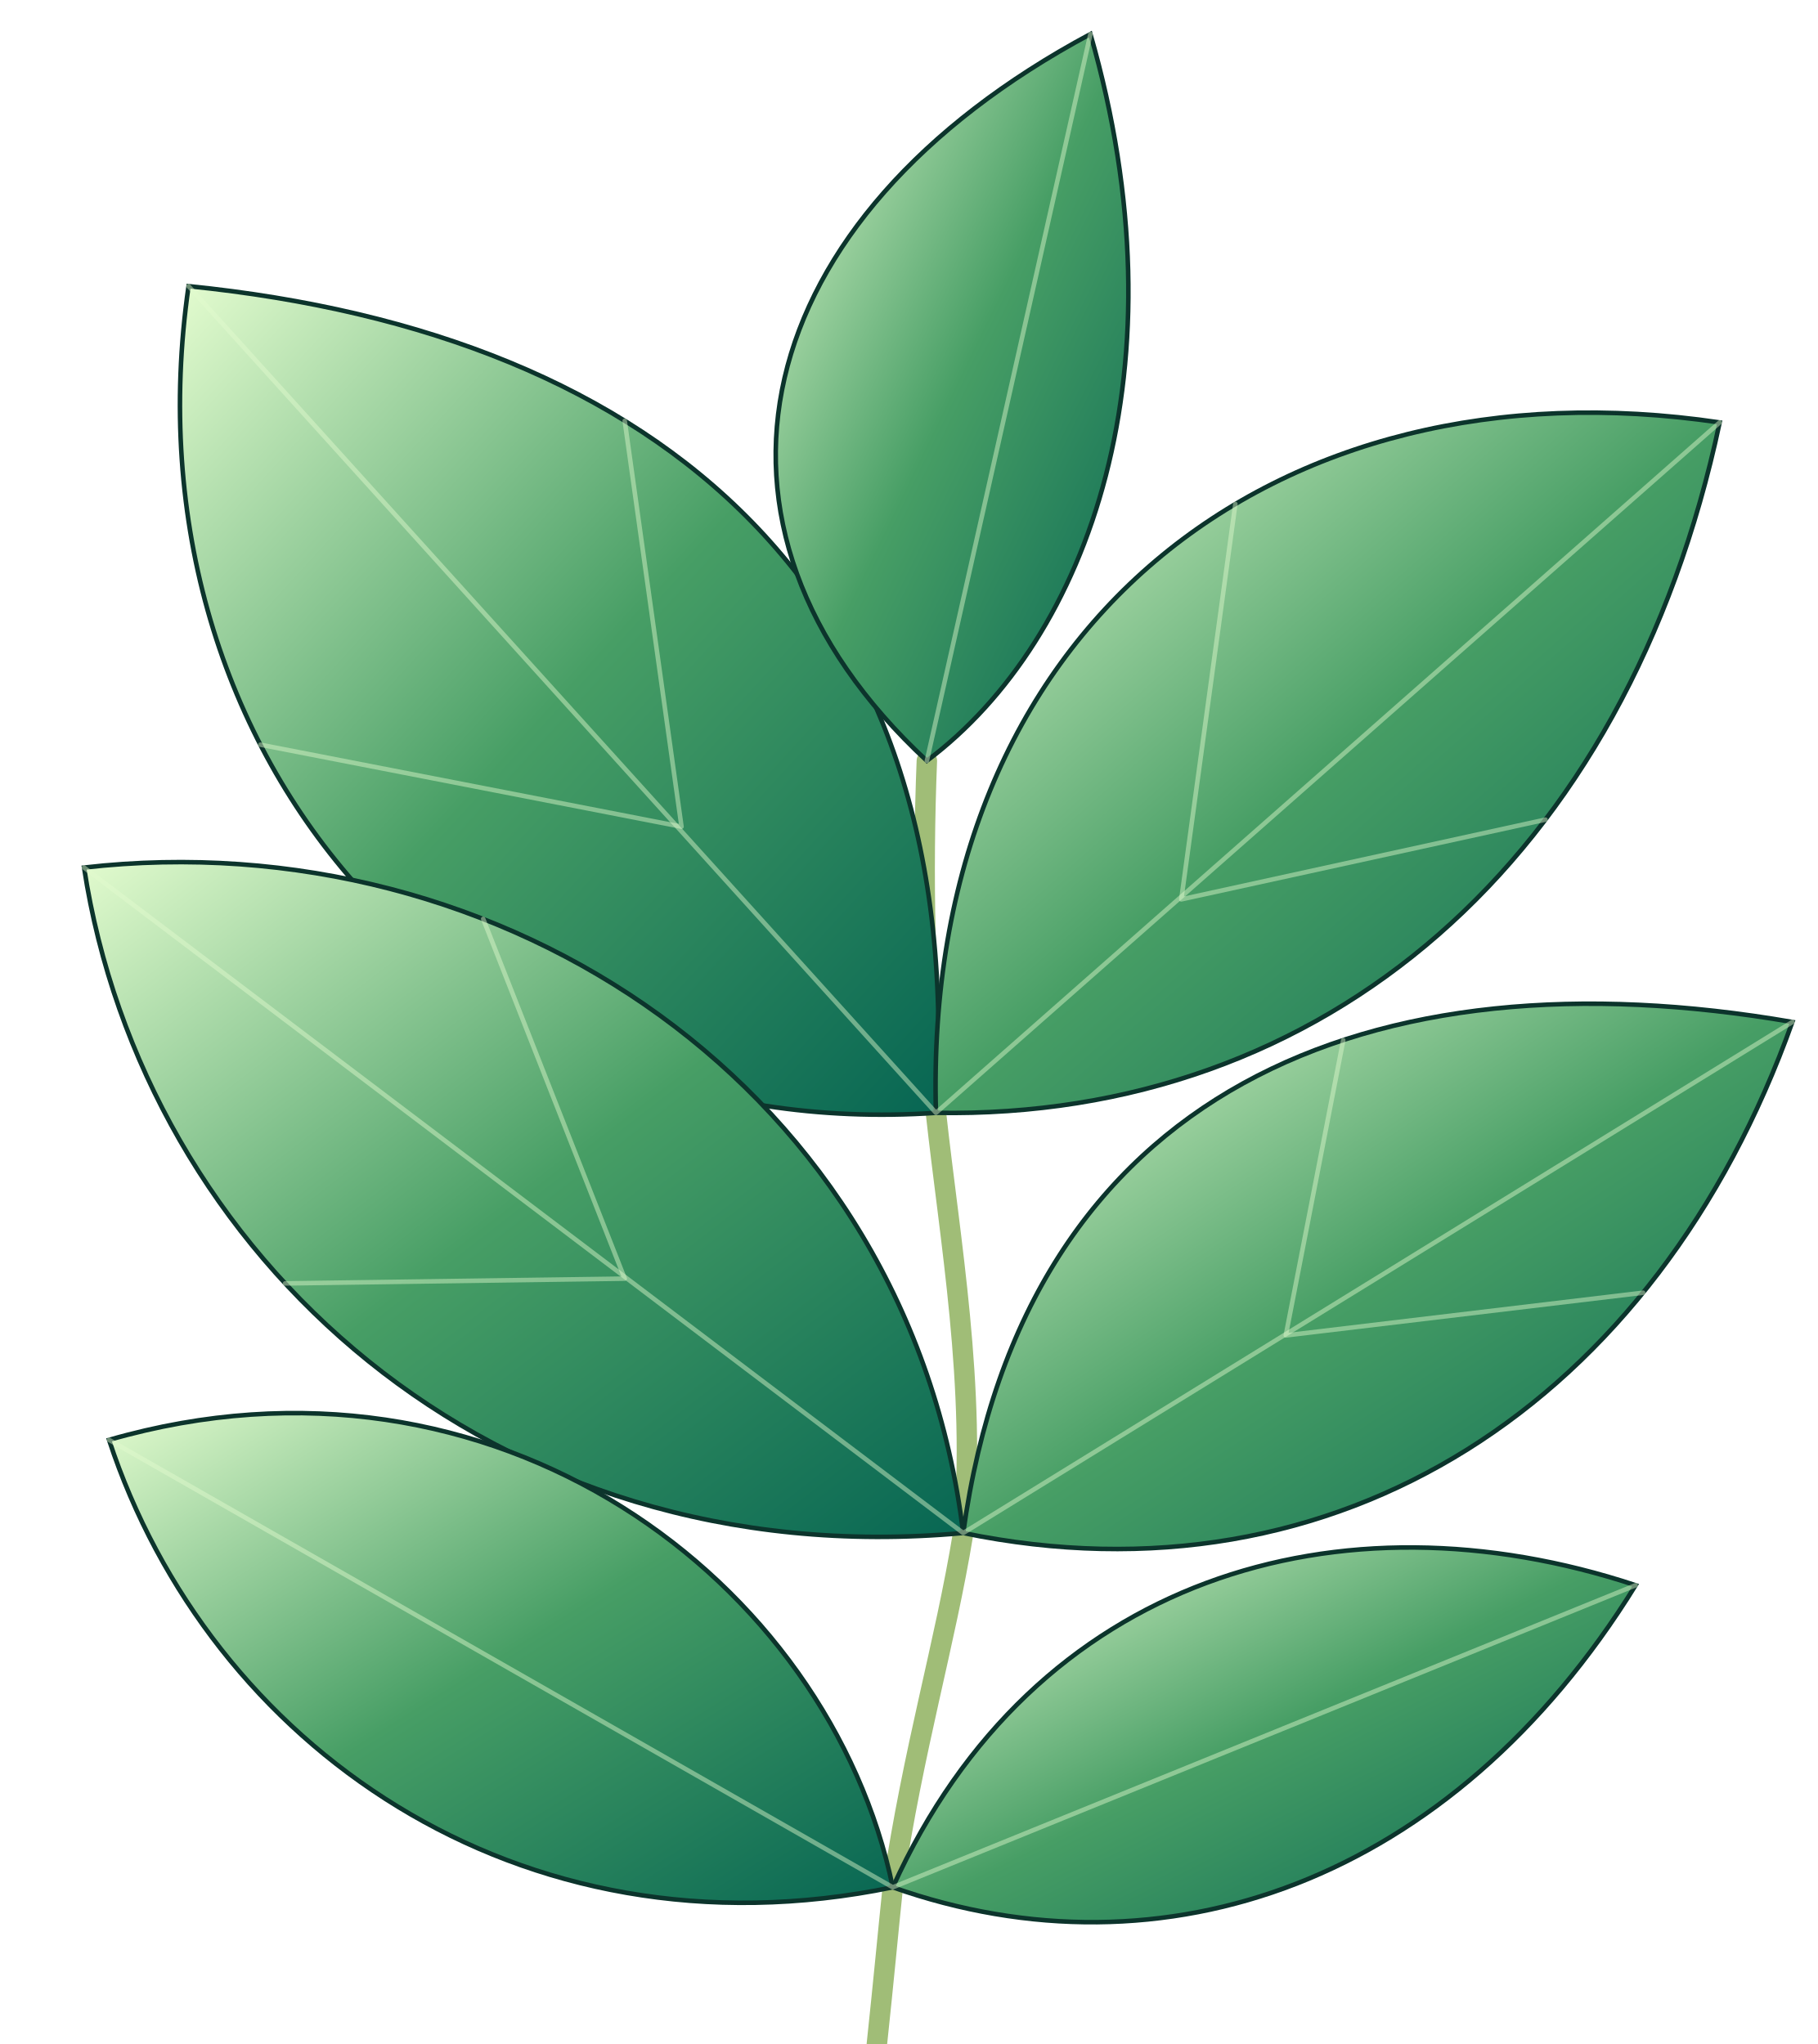
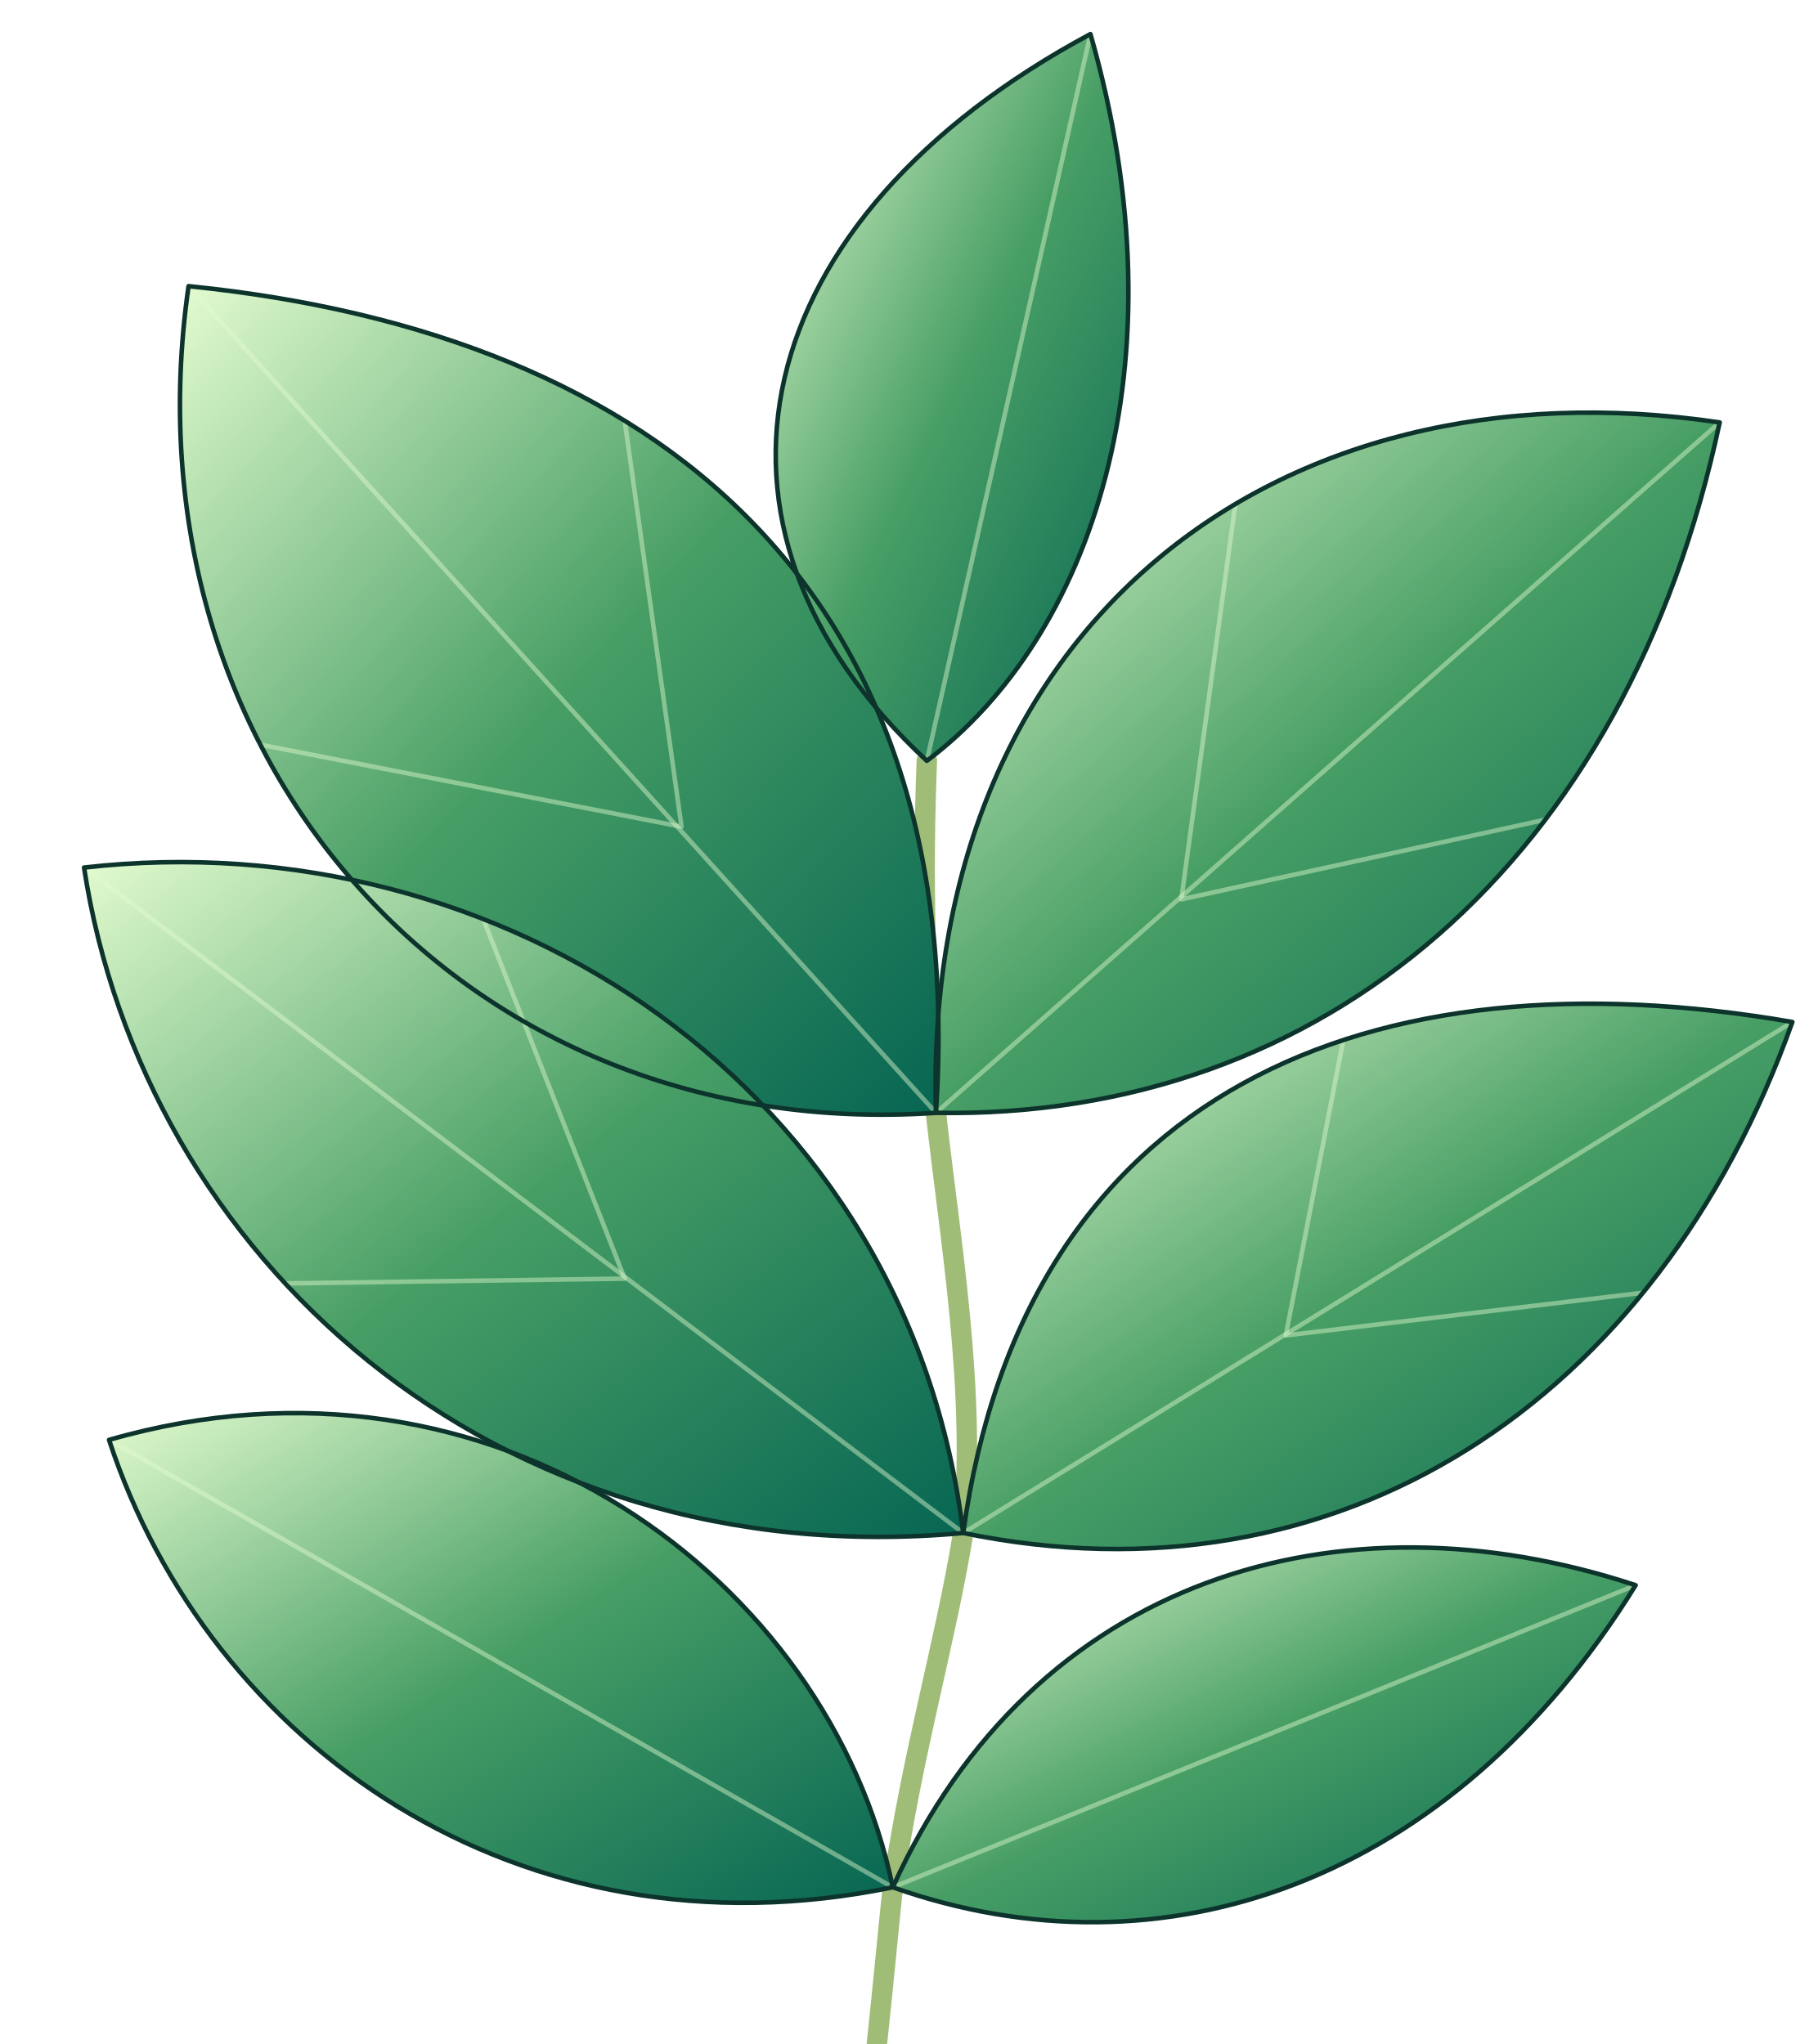
<svg xmlns="http://www.w3.org/2000/svg" viewBox="0 0 800 900" fill="none">
  <defs>
    <linearGradient id="leaf" x1="0" y1="0" x2="1" y2="1">
      <stop stop-color="#e2fbce" />
      <stop offset=".5" stop-color="#479e65" />
      <stop offset="1" stop-color="#076653" />
    </linearGradient>
-     <linearGradient id="shade">
-       <stop stop-color="#076653" />
-       <stop offset="1" stop-color="#0c342c" />
-     </linearGradient>
+     <g id="leaflets">
+       <path d="M412 490C205 504 53 335 83 126C291 147 427 261 412 490Z" />
+       <path d="M412 490C406 276 561 157 757 186C716 379 583 493 412 490Z" />
+       <path d="M424 675C216 694 63 552 37 382C221 361 400 479 424 675Z" />
+       <path d="M424 675C451 479 604 418 789 450C729 618 589 709 424 675Z" />
+       <path d="M408 335C296 231 329 96 480 15C522 161 480 281 408 335Z" />
+       <path d="M393 831C228 865 92 768 48 634C218 585 365 696 393 831Z" />
+       <path d="M393 831C455 694 590 655 720 698C639 829 512 873 393 831Z" />
+     </g>
  </defs>
  <path d="M386 900 C389 872 391 850 393 831 C402 770 416 724 424 675 C430 612 418 545 412 490 C407 437 406 385 408 335" stroke="#a0bd77" stroke-width="9" stroke-linecap="round" />
-   <g fill="url(#leaf)" stroke="#0c342c" stroke-width="2">
-     <path d="M412 490C205 504 53 335 83 126C291 147 427 261 412 490Z" />
-     <path d="M412 490C406 276 561 157 757 186C716 379 583 493 412 490Z" />
-     <path d="M424 675C216 694 63 552 37 382C221 361 400 479 424 675Z" />
-     <path d="M424 675C451 479 604 418 789 450C729 618 589 709 424 675Z" />
-     <path d="M408 335C296 231 329 96 480 15C522 161 480 281 408 335Z" />
-     <path d="M393 831C228 865 92 768 48 634C218 585 365 696 393 831Z" />
-     <path d="M393 831C455 694 590 655 720 698C639 829 512 873 393 831Z" />
-   </g>
+   <use href="#leaflets" fill="url(#leaf)" />
  <g stroke="#e2fbce" stroke-opacity=".45" stroke-width="2" stroke-linecap="round">
    <path d="M412 490L83 126M412 490L757 186M424 675L37 382M424 675L789 450M408 335L480 15M393 831L48 634M393 831L720 698" />
    <path d="M300 364L114.6 327.9M300 364L275 185.3M520 396L543.8 221.9M520 396L680.3 360.9M275 563L125.5 565.1M275 563L212.7 404.6M566 588L591.3 458M566 588L723.3 569.2" />
  </g>
+   <use href="#leaflets" fill="none" stroke="#0c342c" stroke-width="2" stroke-linejoin="round" />
</svg>
